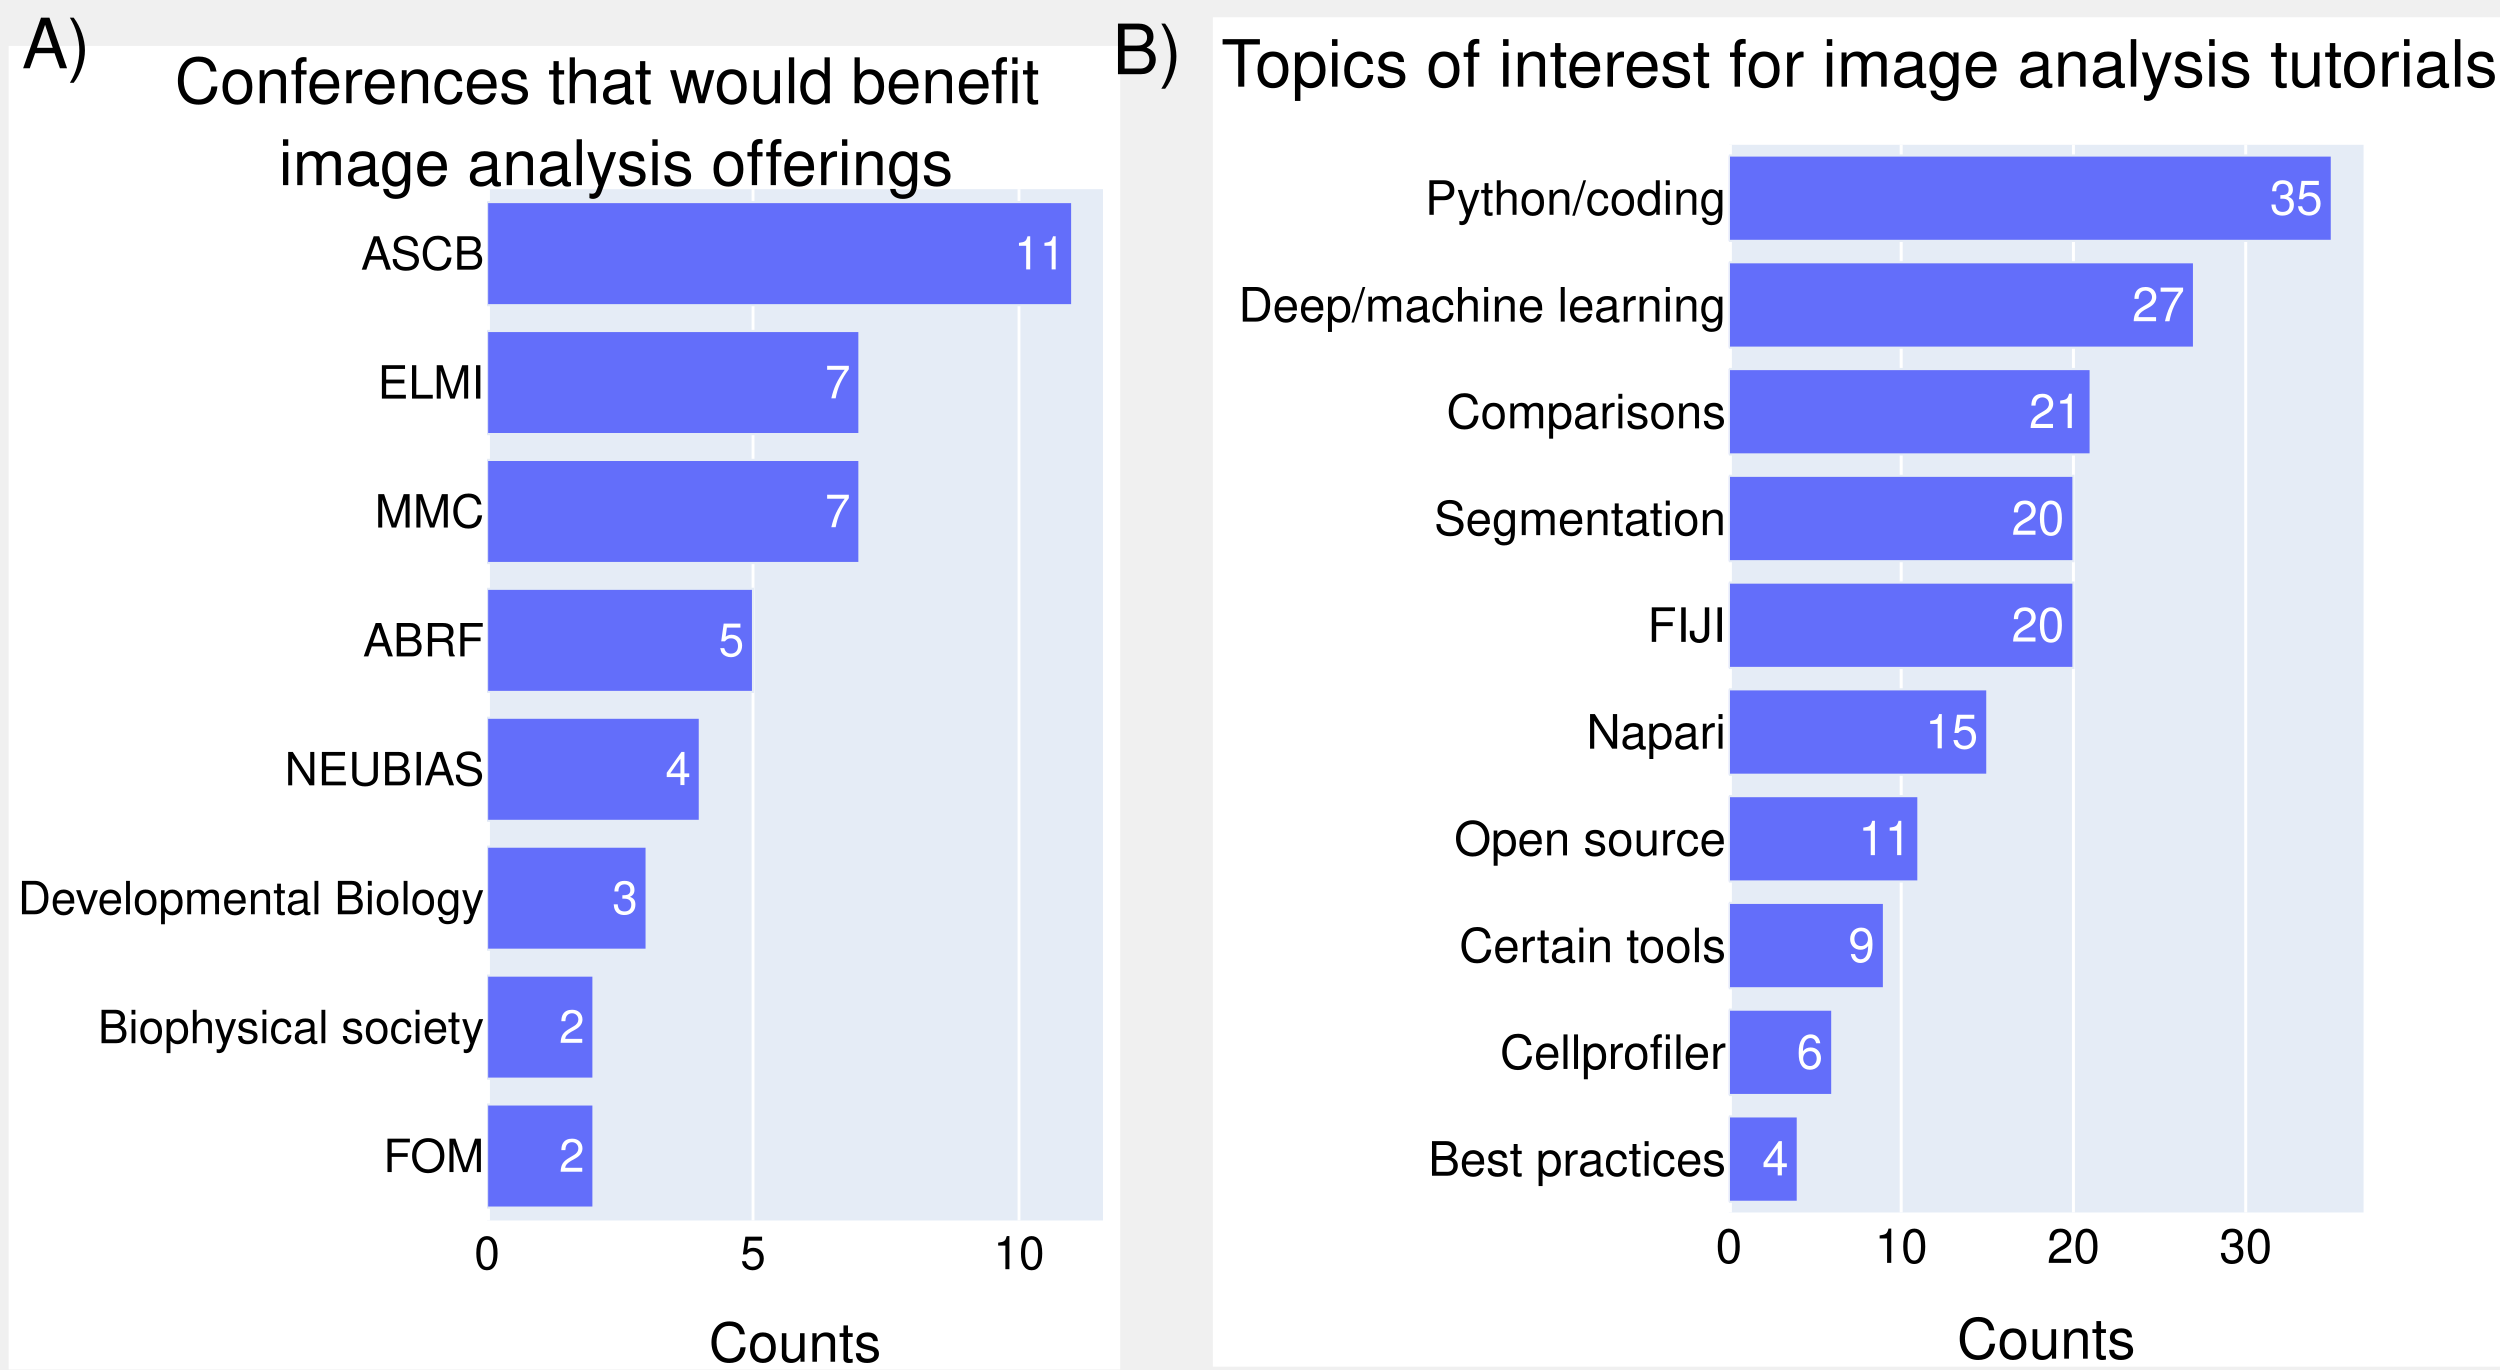
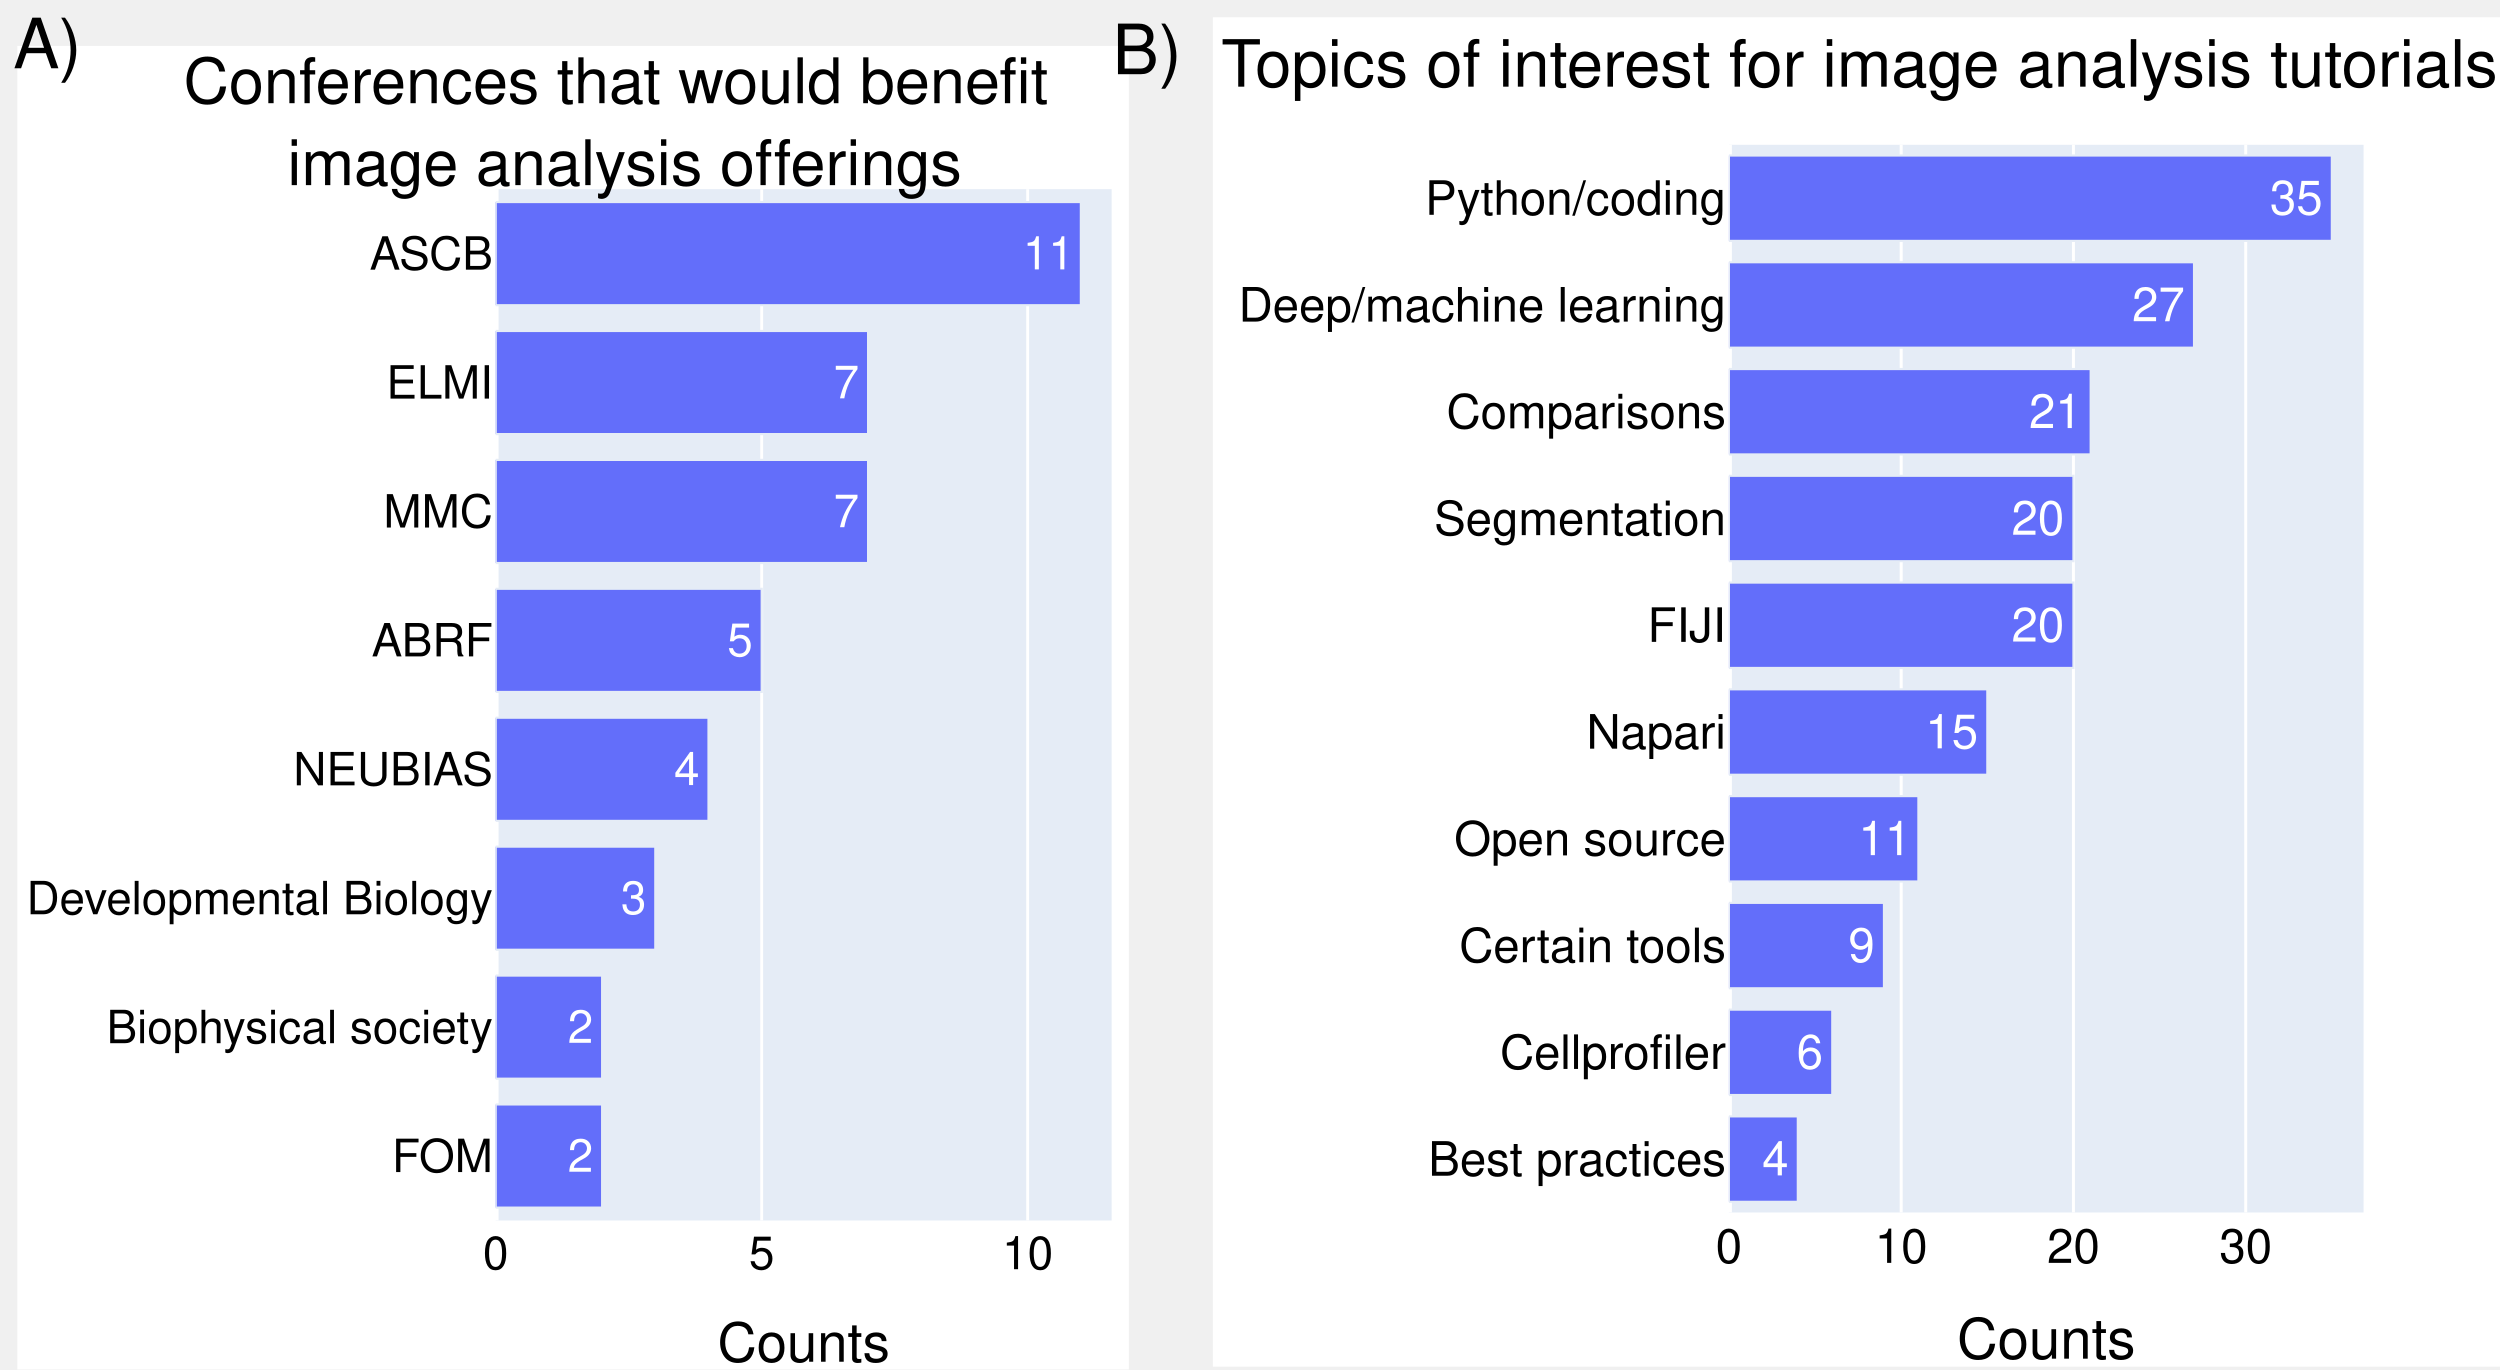
<svg xmlns="http://www.w3.org/2000/svg" width="152.937mm" height="83.777mm" viewBox="0 0 152.937 83.777" version="1.1" id="svg8">
  <defs id="defs2">
    <g id="g3963" class="clips">
      <clipPath class="plotclip" id="clip93781bxyplot">
        <rect id="rect3951" height="260" width="178" x="0" y="0" />
      </clipPath>
      <clipPath id="clip93781bx" class="axesclip">
        <rect id="rect3954" height="400" width="178" y="0" x="342" />
      </clipPath>
      <clipPath id="clip93781by" class="axesclip">
        <rect id="rect3957" height="260" width="600" y="60" x="0" />
      </clipPath>
      <clipPath id="clip93781bxy" class="axesclip">
        <rect id="rect3960" height="260" width="178" y="60" x="342" />
      </clipPath>
    </g>
    <g id="g3965" class="gradients" />
    <g id="g3967" class="patterns" />
    <g id="g4158" class="clips" />
    <clipPath clipPathUnits="userSpaceOnUse" id="clipPath4305">
      <rect id="rect4307" width="515" height="370" x="28" y="-2.4613221e-06" style="stroke-width:1" />
    </clipPath>
    <g id="g4583" class="clips">
      <clipPath class="plotclip" id="clip2b63c5xyplot">
        <rect id="rect4571" height="226" width="340" x="0" y="0" />
      </clipPath>
      <clipPath id="clip2b63c5x" class="axesclip">
        <rect id="rect4574" height="500" width="340" y="0" x="80" />
      </clipPath>
      <clipPath id="clip2b63c5y" class="axesclip">
        <rect id="rect4577" height="226" width="500" y="60" x="0" />
      </clipPath>
      <clipPath id="clip2b63c5xy" class="axesclip">
        <rect id="rect4580" height="226" width="340" y="60" x="80" />
      </clipPath>
    </g>
    <g id="g4585" class="gradients" />
    <g id="g4587" class="patterns" />
    <g id="g4802" class="clips" />
    <clipPath clipPathUnits="userSpaceOnUse" id="clipPath4961">
      <rect id="rect4963" width="490" height="461" x="-2.519685e-06" y="-3.7211646e-06" style="stroke-width:1" />
    </clipPath>
    <g id="g5540" class="clips">
      <clipPath class="plotclip" id="clipbf42a6xyplot">
        <rect id="rect5528" height="245" width="340" x="0" y="0" />
      </clipPath>
      <clipPath id="clipbf42a6x" class="axesclip">
        <rect id="rect5531" height="600" width="340" y="0" x="80" />
      </clipPath>
      <clipPath id="clipbf42a6y" class="axesclip">
        <rect id="rect5534" height="245" width="500" y="60" x="0" />
      </clipPath>
      <clipPath id="clipbf42a6xy" class="axesclip">
        <rect id="rect5537" height="245" width="340" y="60" x="80" />
      </clipPath>
    </g>
    <g id="g5542" class="gradients" />
    <g id="g5544" class="patterns" />
    <g id="g5751" class="clips" />
    <clipPath clipPathUnits="userSpaceOnUse" id="clipPath5903">
      <rect id="rect5905" width="422" height="508" x="14" y="51" style="stroke-width:1" />
    </clipPath>
    <g id="g7553" class="clips">
      <clipPath class="plotclip" id="clip1ee996xyplot">
        <rect id="rect7541" height="245" width="340" x="0" y="0" />
      </clipPath>
      <clipPath id="clip1ee996x" class="axesclip">
        <rect id="rect7544" height="600" width="340" y="0" x="80" />
      </clipPath>
      <clipPath id="clip1ee996y" class="axesclip">
        <rect id="rect7547" height="245" width="500" y="60" x="0" />
      </clipPath>
      <clipPath id="clip1ee996xy" class="axesclip">
        <rect id="rect7550" height="245" width="340" y="60" x="80" />
      </clipPath>
    </g>
    <g id="g7555" class="gradients" />
    <g id="g7557" class="patterns" />
    <g id="g7764" class="clips" />
    <clipPath clipPathUnits="userSpaceOnUse" id="clipPath7925">
      <rect id="rect7927" width="409" height="550" x="15" y="12" style="stroke-width:0.959" />
    </clipPath>
    <g id="g8179" class="clips">
      <clipPath class="plotclip" id="clip93781bxyplot-8">
        <rect id="rect8167" height="260" width="178" x="0" y="0" />
      </clipPath>
      <clipPath id="clip93781bx-6" class="axesclip">
        <rect id="rect8170" height="400" width="178" y="0" x="342" />
      </clipPath>
      <clipPath id="clip93781by-0" class="axesclip">
        <rect id="rect8173" height="260" width="600" y="60" x="0" />
      </clipPath>
      <clipPath id="clip93781bxy-3" class="axesclip">
        <rect id="rect8176" height="260" width="178" y="60" x="342" />
      </clipPath>
    </g>
    <g id="g8181" class="gradients" />
    <g id="g8183" class="patterns" />
    <g id="g8374" class="clips" />
    <clipPath clipPathUnits="userSpaceOnUse" id="clipPath8521">
      <rect id="rect8523" width="486" height="351" x="38" y="17" style="stroke-width:0.967" />
    </clipPath>
    <g id="g9240" class="clips">
      <clipPath class="plotclip" id="clipec295cxyplot">
        <rect id="rect9228" height="231" width="419" x="0" y="0" />
      </clipPath>
      <clipPath id="clipec295cx" class="axesclip">
        <rect id="rect9231" height="500" width="419" y="0" x="80" />
      </clipPath>
      <clipPath id="clipec295cy" class="axesclip">
        <rect id="rect9234" height="231" width="600" y="60" x="0" />
      </clipPath>
      <clipPath id="clipec295cxy" class="axesclip">
        <rect id="rect9237" height="231" width="419" y="60" x="80" />
      </clipPath>
    </g>
    <g id="g9242" class="gradients" />
    <g id="g9244" class="patterns" />
    <g id="g9435" class="clips" />
    <clipPath clipPathUnits="userSpaceOnUse" id="clipPath9582">
      <rect id="rect9584" width="575" height="436" x="8" y="21" style="stroke-width:0.967" />
    </clipPath>
    <g id="g9836" class="clips">
      <clipPath class="plotclip" id="clipbd0caexyplot">
        <rect id="rect9824" height="190" width="340" x="0" y="0" />
      </clipPath>
      <clipPath id="clipbd0caex" class="axesclip">
        <rect id="rect9827" height="600" width="340" y="0" x="80" />
      </clipPath>
      <clipPath id="clipbd0caey" class="axesclip">
        <rect id="rect9830" height="190" width="500" y="60" x="0" />
      </clipPath>
      <clipPath id="clipbd0caexy" class="axesclip">
        <rect id="rect9833" height="190" width="340" y="60" x="80" />
      </clipPath>
    </g>
    <g id="g9838" class="gradients" />
    <g id="g9840" class="patterns" />
    <g id="g10031" class="clips" />
    <clipPath clipPathUnits="userSpaceOnUse" id="clipPath10178">
      <rect id="rect10180" width="410" height="532" x="10" y="27" style="stroke-width:0.955" />
    </clipPath>
    <g id="g10432" class="clips">
      <clipPath class="plotclip" id="clip1df087xyplot">
        <rect id="rect10420" height="460" width="78" x="0" y="0" />
      </clipPath>
      <clipPath id="clip1df087x" class="axesclip">
        <rect id="rect10423" height="600" width="78" y="0" x="342" />
      </clipPath>
      <clipPath id="clip1df087y" class="axesclip">
        <rect id="rect10426" height="460" width="500" y="60" x="0" />
      </clipPath>
      <clipPath id="clip1df087xy" class="axesclip">
        <rect id="rect10429" height="460" width="78" y="60" x="342" />
      </clipPath>
    </g>
    <g id="g10434" class="gradients" />
    <g id="g10436" class="patterns" />
    <g id="g10627" class="clips" />
    <g id="g11022" class="clips">
      <clipPath class="plotclip" id="clip2260e9xyplot">
        <rect id="rect11010" height="460" width="178" x="0" y="0" />
      </clipPath>
      <clipPath id="clip2260e9x" class="axesclip">
        <rect id="rect11013" height="600" width="178" y="0" x="342" />
      </clipPath>
      <clipPath id="clip2260e9y" class="axesclip">
        <rect id="rect11016" height="460" width="600" y="60" x="0" />
      </clipPath>
      <clipPath id="clip2260e9xy" class="axesclip">
        <rect id="rect11019" height="460" width="178" y="60" x="342" />
      </clipPath>
    </g>
    <g id="g11024" class="gradients" />
    <g id="g11026" class="patterns" />
    <g id="g11217" class="clips" />
    <clipPath clipPathUnits="userSpaceOnUse" id="clipPath11364">
      <rect id="rect11366" width="484" height="542" x="38" y="27" style="stroke-width:0.945" />
    </clipPath>
    <g id="g11618" class="clips">
      <clipPath class="plotclip" id="clip62767dxyplot">
        <rect id="rect11606" height="331" width="419" x="0" y="0" />
      </clipPath>
      <clipPath id="clip62767dx" class="axesclip">
        <rect id="rect11609" height="600" width="419" y="0" x="80" />
      </clipPath>
      <clipPath id="clip62767dy" class="axesclip">
        <rect id="rect11612" height="331" width="600" y="60" x="0" />
      </clipPath>
      <clipPath id="clip62767dxy" class="axesclip">
        <rect id="rect11615" height="331" width="419" y="60" x="80" />
      </clipPath>
    </g>
    <g id="g11620" class="gradients" />
    <g id="g11622" class="patterns" />
    <g id="g11813" class="clips" />
    <g id="g12210" class="clips">
      <clipPath class="plotclip" id="clipf5e956xyplot">
        <rect id="rect12198" height="331" width="419" x="0" y="0" />
      </clipPath>
      <clipPath id="clipf5e956x" class="axesclip">
        <rect id="rect12201" height="600" width="419" y="0" x="80" />
      </clipPath>
      <clipPath id="clipf5e956y" class="axesclip">
        <rect id="rect12204" height="331" width="600" y="60" x="0" />
      </clipPath>
      <clipPath id="clipf5e956xy" class="axesclip">
        <rect id="rect12207" height="331" width="419" y="60" x="80" />
      </clipPath>
    </g>
    <g id="g12212" class="gradients" />
    <g id="g12214" class="patterns" />
    <g id="g12405" class="clips" />
    <clipPath clipPathUnits="userSpaceOnUse" id="clipPath12552">
      <rect id="rect12554" width="574" height="531" x="10" y="26" style="stroke-width:0.961" />
    </clipPath>
    <g id="g12866" class="clips">
      <clipPath class="plotclip" id="clipe8a433xyplot">
        <rect id="rect12854" height="209" width="329" x="0" y="0" />
      </clipPath>
      <clipPath id="clipe8a433x" class="axesclip">
        <rect id="rect12857" height="500" width="329" y="0" x="80" />
      </clipPath>
      <clipPath id="clipe8a433y" class="axesclip">
        <rect id="rect12860" height="209" width="500" y="60" x="0" />
      </clipPath>
      <clipPath id="clipe8a433xy" class="axesclip">
        <rect id="rect12863" height="209" width="329" y="60" x="80" />
      </clipPath>
    </g>
    <g id="g12868" class="gradients" />
    <g id="g12870" class="patterns" />
    <g id="g13077" class="clips" />
    <clipPath clipPathUnits="userSpaceOnUse" id="clipPath13242">
      <rect id="rect13244" width="466.037" height="450.583" x="16" y="8.329" style="stroke-width:0.97" />
    </clipPath>
    <g id="g13985" class="clips">
      <clipPath class="plotclip" id="clip7760eaxyplot">
        <rect id="rect13973" height="267" width="340" x="0" y="0" />
      </clipPath>
      <clipPath id="clip7760eax" class="axesclip">
        <rect id="rect13976" height="500" width="340" y="0" x="80" />
      </clipPath>
      <clipPath id="clip7760eay" class="axesclip">
        <rect id="rect13979" height="267" width="500" y="60" x="0" />
      </clipPath>
      <clipPath id="clip7760eaxy" class="axesclip">
        <rect id="rect13982" height="267" width="340" y="60" x="80" />
      </clipPath>
    </g>
    <g id="g13987" class="gradients" />
    <g id="g13989" class="patterns" />
    <g id="g14204" class="clips" />
    <clipPath clipPathUnits="userSpaceOnUse" id="clipPath14363">
      <rect id="rect14365" width="469.396" height="454.242" x="14.32" y="8" style="stroke-width:0.978" />
    </clipPath>
    <g id="g14617" class="clips">
      <clipPath class="plotclip" id="clip7c3db4xyplot">
        <rect id="rect14605" height="331" width="419" x="0" y="0" />
      </clipPath>
      <clipPath id="clip7c3db4x" class="axesclip">
        <rect id="rect14608" height="600" width="419" y="0" x="80" />
      </clipPath>
      <clipPath id="clip7c3db4y" class="axesclip">
        <rect id="rect14611" height="331" width="600" y="60" x="0" />
      </clipPath>
      <clipPath id="clip7c3db4xy" class="axesclip">
        <rect id="rect14614" height="331" width="419" y="60" x="80" />
      </clipPath>
    </g>
    <g id="g14619" class="gradients" />
    <g id="g14621" class="patterns" />
    <g id="g14812" class="clips" />
    <clipPath clipPathUnits="userSpaceOnUse" id="clipPath14959">
      <rect id="rect14961" width="575" height="532" x="9.037" y="26.242" style="stroke-width:0.991" />
    </clipPath>
    <g id="g11484" class="clips">
      <clipPath class="plotclip" id="clipb936a2xyplot">
        <rect id="rect11472" height="214" width="340" x="0" y="0" />
      </clipPath>
      <clipPath id="clipb936a2x" class="axesclip">
        <rect id="rect11475" height="500" width="340" y="0" x="80" />
      </clipPath>
      <clipPath id="clipb936a2y" class="axesclip">
        <rect id="rect11478" height="214" width="500" y="100" x="0" />
      </clipPath>
      <clipPath id="clipb936a2xy" class="axesclip">
        <rect id="rect11481" height="214" width="340" y="100" x="80" />
      </clipPath>
    </g>
    <g id="g11486" class="gradients" />
    <g id="g11488" class="patterns" />
    <g id="g11703" class="clips" />
    <clipPath clipPathUnits="userSpaceOnUse" id="clipPath1114">
      <rect id="rect1116" width="464.098" height="494.097" x="3.2447857e-05" y="1.3402037e-06" style="stroke-width:1.603" />
    </clipPath>
    <g id="g7270" class="clips">
      <clipPath class="plotclip" id="clipffeefaxyplot">
        <rect id="rect7258" height="360" width="215" x="0" y="0" />
      </clipPath>
      <clipPath id="clipffeefax" class="axesclip">
        <rect id="rect7261" height="500" width="215" y="0" x="205" />
      </clipPath>
      <clipPath id="clipffeefay" class="axesclip">
        <rect id="rect7264" height="360" width="500" y="60" x="0" />
      </clipPath>
      <clipPath id="clipffeefaxy" class="axesclip">
        <rect id="rect7267" height="360" width="215" y="60" x="205" />
      </clipPath>
    </g>
    <g id="g7272" class="gradients" />
    <g id="g7274" class="patterns" />
    <g id="g7463" class="clips" />
    <clipPath clipPathUnits="userSpaceOnUse" id="clipPath7615">
      <rect id="rect7617" width="388" height="462" x="38" y="10" style="stroke-width:0.918" />
    </clipPath>
    <g id="g7917" class="clips">
      <clipPath class="plotclip" id="clip5636c6xyplot">
        <rect id="rect7905" height="360" width="514" x="0" y="0" />
      </clipPath>
      <clipPath id="clip5636c6x" class="axesclip">
        <rect id="rect7908" height="500" width="514" y="0" x="206" />
      </clipPath>
      <clipPath id="clip5636c6y" class="axesclip">
        <rect id="rect7911" height="360" width="800" y="60" x="0" />
      </clipPath>
      <clipPath id="clip5636c6xy" class="axesclip">
        <rect id="rect7914" height="360" width="514" y="60" x="206" />
      </clipPath>
    </g>
    <g id="g7919" class="gradients" />
    <g id="g7921" class="patterns" />
    <g id="g8160" class="clips" />
    <g id="g8603" class="clips">
      <clipPath class="plotclip" id="clip08eb60xyplot">
        <rect id="rect8591" height="360" width="214" x="0" y="0" />
      </clipPath>
      <clipPath id="clip08eb60x" class="axesclip">
        <rect id="rect8594" height="500" width="214" y="0" x="206" />
      </clipPath>
      <clipPath id="clip08eb60y" class="axesclip">
        <rect id="rect8597" height="360" width="500" y="60" x="0" />
      </clipPath>
      <clipPath id="clip08eb60xy" class="axesclip">
        <rect id="rect8600" height="360" width="214" y="60" x="206" />
      </clipPath>
    </g>
    <g id="g8605" class="gradients" />
    <g id="g8607" class="patterns" />
    <g id="g8822" class="clips" />
    <clipPath clipPathUnits="userSpaceOnUse" id="clipPath8981">
      <rect id="rect8983" width="434" height="455" x="32" y="17" style="stroke-width:0.984" />
    </clipPath>
  </defs>
  <g id="layer1" transform="translate(-2.237291,-5.55939)">
-     <g id="g7611" transform="matrix(0.1752524,0,0,0.1752524,-3.893131,6.616794)" clip-path="url(#clipPath7615)">
+     <g id="g7611" transform="matrix(0.1752524,0,0,0.1752524,-3.363965,6.616794)" clip-path="url(#clipPath7615)">
      <rect id="rect7256" style="fill:#ffffff;fill-opacity:1" height="500" width="500" y="0" x="0" />
      <g id="g7279" class="bglayer">
        <rect id="rect7277" style="fill:#e5ecf6;fill-opacity:1;stroke-width:0" height="360" width="215" y="60" x="205" class="bg" />
      </g>
      <g id="g7285" class="layer-below">
        <g id="g7281" class="imagelayer" />
        <g id="g7283" class="shapelayer" />
      </g>
      <g id="g7441" class="cartesianlayer">
        <g id="g7439" class="subplot xy">
          <g id="g7291" class="layer-subplot">
            <g id="g7287" class="shapelayer" />
            <g id="g7289" class="imagelayer" />
          </g>
          <g id="g7297" class="minor-gridlayer">
            <g id="g7293" class="x" />
            <g id="g7295" class="y" />
          </g>
          <g id="g7307" class="gridlayer">
            <g id="g7303" class="x">
              <path id="path7299" style="stroke:#ffffff;stroke-width:1px;stroke-opacity:1" d="M 0,60 V 420" transform="translate(297.84)" class="xgrid crisp" />
              <path id="path7301" style="stroke:#ffffff;stroke-width:1px;stroke-opacity:1" d="M 0,60 V 420" transform="translate(390.68)" class="xgrid crisp" />
            </g>
            <g id="g7305" class="y" />
          </g>
          <g id="g7311" class="zerolinelayer">
            <path id="path7309" style="stroke:#ffffff;stroke-width:2px;stroke-opacity:1" d="M 0,60 V 420" transform="translate(205)" class="xzl zl crisp" />
          </g>
          <path id="path7313" class="xlines-below" d="" />
          <path id="path7315" class="ylines-below" d="" />
          <g id="g7317" class="overlines-below" />
          <g id="g7319" class="xaxislayer-below" />
          <g id="g7321" class="yaxislayer-below" />
          <g id="g7323" class="overaxes-below" />
          <g id="g7379" clip-path="url(#clipffeefaxyplot)" transform="translate(205,60)" class="plot">
            <g id="g7377" class="barlayer mlayer">
              <g id="g7375" style="opacity:1" class="trace bars">
                <g id="g7373" class="points">
                  <g id="g7329" class="point">
                    <path id="path7325" style="opacity:1;vector-effect:non-scaling-stroke;fill:#636efa;fill-opacity:1;stroke:#e5ecf6;stroke-width:0.5px;stroke-opacity:1" d="m 0,40.5 v -36 h 204.25 v 36 z" />
                    <text id="text7327" transform="translate(192.9375,28)" style="font-size:16px;font-family:Helvetica;text-anchor:middle;white-space:pre;fill:#ffffff;fill-opacity:1" y="0" x="0" data-notex="1" class="bartext bartext-inside">11</text>
                  </g>
                  <g id="g7335" class="point">
                    <path id="path7331" style="opacity:1;vector-effect:non-scaling-stroke;fill:#636efa;fill-opacity:1;stroke:#e5ecf6;stroke-width:0.5px;stroke-opacity:1" d="m 0,130.5 v -36 h 129.98 v 36 z" />
                    <text id="text7333" transform="translate(122.4175,118)" style="font-size:16px;font-family:Helvetica;text-anchor:middle;white-space:pre;fill:#ffffff;fill-opacity:1" y="0" x="0" data-notex="1" class="bartext bartext-inside">7</text>
                  </g>
                  <g id="g7341" class="point">
                    <path id="path7337" style="opacity:1;vector-effect:non-scaling-stroke;fill:#636efa;fill-opacity:1;stroke:#e5ecf6;stroke-width:0.5px;stroke-opacity:1" d="m 0,85.5 v -36 h 129.98 v 36 z" />
                    <text id="text7339" transform="translate(122.4175,73)" style="font-size:16px;font-family:Helvetica;text-anchor:middle;white-space:pre;fill:#ffffff;fill-opacity:1" y="0" x="0" data-notex="1" class="bartext bartext-inside">7</text>
                  </g>
                  <g id="g7347" class="point">
                    <path id="path7343" style="opacity:1;vector-effect:non-scaling-stroke;fill:#636efa;fill-opacity:1;stroke:#e5ecf6;stroke-width:0.5px;stroke-opacity:1" d="m 0,175.5 v -36 h 92.84 v 36 z" />
                    <text id="text7345" transform="translate(85.2775,163)" style="font-size:16px;font-family:Helvetica;text-anchor:middle;white-space:pre;fill:#ffffff;fill-opacity:1" y="0" x="0" data-notex="1" class="bartext bartext-inside">5</text>
                  </g>
                  <g id="g7353" class="point">
                    <path id="path7349" style="opacity:1;vector-effect:non-scaling-stroke;fill:#636efa;fill-opacity:1;stroke:#e5ecf6;stroke-width:0.5px;stroke-opacity:1" d="m 0,220.5 v -36 h 74.27 v 36 z" />
                    <text id="text7351" transform="translate(66.7075,208)" style="font-size:16px;font-family:Helvetica;text-anchor:middle;white-space:pre;fill:#ffffff;fill-opacity:1" y="0" x="0" data-notex="1" class="bartext bartext-inside">4</text>
                  </g>
                  <g id="g7359" class="point">
                    <path id="path7355" style="opacity:1;vector-effect:non-scaling-stroke;fill:#636efa;fill-opacity:1;stroke:#e5ecf6;stroke-width:0.5px;stroke-opacity:1" d="m 0,355.5 v -36 h 37.14 v 36 z" />
                    <text id="text7357" transform="translate(29.5775,343)" style="font-size:16px;font-family:Helvetica;text-anchor:middle;white-space:pre;fill:#ffffff;fill-opacity:1" y="0" x="0" data-notex="1" class="bartext bartext-inside">2</text>
                  </g>
                  <g id="g7365" class="point">
                    <path id="path7361" style="opacity:1;vector-effect:non-scaling-stroke;fill:#636efa;fill-opacity:1;stroke:#e5ecf6;stroke-width:0.5px;stroke-opacity:1" d="m 0,310.5 v -36 h 37.14 v 36 z" />
                    <text id="text7363" transform="translate(29.5775,298)" style="font-size:16px;font-family:Helvetica;text-anchor:middle;white-space:pre;fill:#ffffff;fill-opacity:1" y="0" x="0" data-notex="1" class="bartext bartext-inside">2</text>
                  </g>
                  <g id="g7371" class="point">
                    <path id="path7367" style="opacity:1;vector-effect:non-scaling-stroke;fill:#636efa;fill-opacity:1;stroke:#e5ecf6;stroke-width:0.5px;stroke-opacity:1" d="m 0,265.5 v -36 h 55.7 v 36 z" />
                    <text id="text7369" transform="translate(48.1375,253)" style="font-size:16px;font-family:Helvetica;text-anchor:middle;white-space:pre;fill:#ffffff;fill-opacity:1" y="0" x="0" data-notex="1" class="bartext bartext-inside">3</text>
                  </g>
                </g>
              </g>
            </g>
          </g>
          <g id="g7381" class="overplot" />
          <path id="path7383" style="fill:none" d="M 0,0" class="xlines-above crisp" />
          <path id="path7385" style="fill:none" d="M 0,0" class="ylines-above crisp" />
          <g id="g7387" class="overlines-above" />
          <g id="g7401" class="xaxislayer-above">
            <g id="g7391" class="xtick">
              <text id="text7389" style="font-size:16px;font-family:Helvetica;text-anchor:middle;white-space:pre;opacity:1;fill:#000000;fill-opacity:1" transform="translate(205)" y="437" x="0">0</text>
            </g>
            <g id="g7395" class="xtick">
              <text id="text7393" transform="translate(297.84)" style="font-size:16px;font-family:Helvetica;text-anchor:middle;white-space:pre;opacity:1;fill:#000000;fill-opacity:1" y="437" x="0">5</text>
            </g>
            <g id="g7399" class="xtick">
              <text id="text7397" transform="translate(390.68)" style="font-size:16px;font-family:Helvetica;text-anchor:middle;white-space:pre;opacity:1;fill:#000000;fill-opacity:1" y="437" x="0">10</text>
            </g>
          </g>
          <g id="g7435" class="yaxislayer-above">
            <g id="g7405" class="ytick">
              <text id="text7403" style="font-size:16px;font-family:Helvetica;text-anchor:end;white-space:pre;opacity:1;fill:#000000;fill-opacity:1" transform="translate(0,397.5)" y="5.6" x="204">FOM</text>
            </g>
            <g id="g7409" class="ytick">
              <text id="text7407" style="font-size:16px;font-family:Helvetica;text-anchor:end;white-space:pre;opacity:1;fill:#000000;fill-opacity:1" transform="translate(0,352.5)" y="5.6" x="204">Biophysical society</text>
            </g>
            <g id="g7413" class="ytick">
              <text id="text7411" style="font-size:16px;font-family:Helvetica;text-anchor:end;white-space:pre;opacity:1;fill:#000000;fill-opacity:1" transform="translate(0,307.5)" y="5.6" x="204">Developmental Biology</text>
            </g>
            <g id="g7417" class="ytick">
              <text id="text7415" style="font-size:16px;font-family:Helvetica;text-anchor:end;white-space:pre;opacity:1;fill:#000000;fill-opacity:1" transform="translate(0,262.5)" y="5.6" x="204">NEUBIAS</text>
            </g>
            <g id="g7421" class="ytick">
              <text id="text7419" style="font-size:16px;font-family:Helvetica;text-anchor:end;white-space:pre;opacity:1;fill:#000000;fill-opacity:1" transform="translate(0,217.5)" y="5.6" x="204">ABRF</text>
            </g>
            <g id="g7425" class="ytick">
              <text id="text7423" style="font-size:16px;font-family:Helvetica;text-anchor:end;white-space:pre;opacity:1;fill:#000000;fill-opacity:1" transform="translate(0,172.5)" y="5.6" x="204">MMC</text>
            </g>
            <g id="g7429" class="ytick">
              <text id="text7427" style="font-size:16px;font-family:Helvetica;text-anchor:end;white-space:pre;opacity:1;fill:#000000;fill-opacity:1" transform="translate(0,127.5)" y="5.6" x="204">ELMI</text>
            </g>
            <g id="g7433" class="ytick">
              <text id="text7431" style="font-size:16px;font-family:Helvetica;text-anchor:end;white-space:pre;opacity:1;fill:#000000;fill-opacity:1" transform="translate(0,82.5)" y="5.6" x="204">ASCB</text>
            </g>
          </g>
          <g id="g7437" class="overaxes-above" />
        </g>
      </g>
      <g id="g7443" class="polarlayer" />
      <g id="g7445" class="smithlayer" />
      <g id="g7447" class="ternarylayer" />
      <g id="g7449" class="geolayer" />
      <g id="g7451" class="funnelarealayer" />
      <g id="g7453" class="pielayer" />
      <g id="g7455" class="iciclelayer" />
      <g id="g7457" class="treemaplayer" />
      <g id="g7459" class="sunburstlayer" />
      <g id="g7461" class="glimages" />
      <g id="g7470" class="layer-above">
        <g id="g7466" class="imagelayer" />
        <g id="g7468" class="shapelayer" />
      </g>
      <g id="g7486" class="infolayer">
        <g id="g7478" class="g-gtitle">
          <text id="text7476" style="font-weight:normal;font-size:22px;font-family:Helvetica;text-anchor:middle;white-space:pre;opacity:1;fill:#000000" dy="0em" y="30" x="250" class="gtitle">
            <tspan id="tspan7472" y="30" x="250" dy="0em" class="line">Conferences that would benefit </tspan>
            <tspan id="tspan7474" y="30" x="250" dy="1.3em" class="line"> image analysis offerings</tspan>
          </text>
        </g>
        <g id="g7482" class="g-xtitle">
          <text id="text7480" style="font-weight:normal;font-size:19px;font-family:Helvetica;text-anchor:middle;white-space:pre;opacity:1;fill:#000000" y="469.3" x="312.5" class="xtitle">Counts</text>
        </g>
        <g id="g7484" class="g-ytitle" />
      </g>
    </g>
    <g id="g8977" transform="matrix(0.1814286,0,0,0.1814286,70.62879,3.532737)" clip-path="url(#clipPath8981)">
      <rect id="rect8589" style="fill:#ffffff;fill-opacity:1" height="500" width="500" y="0" x="0" />
      <g id="g8612" class="bglayer">
        <rect id="rect8610" style="fill:#e5ecf6;fill-opacity:1;stroke-width:0" height="360" width="214" y="60" x="206" class="bg" />
      </g>
      <g id="g8618" class="layer-below">
        <g id="g8614" class="imagelayer" />
        <g id="g8616" class="shapelayer" />
      </g>
      <g id="g8800" class="cartesianlayer">
        <g id="g8798" class="subplot xy">
          <g id="g8624" class="layer-subplot">
            <g id="g8620" class="shapelayer" />
            <g id="g8622" class="imagelayer" />
          </g>
          <g id="g8630" class="minor-gridlayer">
            <g id="g8626" class="x" />
            <g id="g8628" class="y" />
          </g>
          <g id="g8642" class="gridlayer">
            <g id="g8638" class="x">
              <path id="path8632" style="stroke:#ffffff;stroke-width:1px;stroke-opacity:1" d="M 0,60 V 420" transform="translate(264.09)" class="xgrid crisp" />
              <path id="path8634" style="stroke:#ffffff;stroke-width:1px;stroke-opacity:1" d="M 0,60 V 420" transform="translate(322.17)" class="xgrid crisp" />
              <path id="path8636" style="stroke:#ffffff;stroke-width:1px;stroke-opacity:1" d="M 0,60 V 420" transform="translate(380.26)" class="xgrid crisp" />
            </g>
            <g id="g8640" class="y" />
          </g>
          <g id="g8646" class="zerolinelayer">
            <path id="path8644" style="stroke:#ffffff;stroke-width:2px;stroke-opacity:1" d="M 0,60 V 420" transform="translate(206)" class="xzl zl crisp" />
          </g>
          <path id="path8648" class="xlines-below" d="" />
          <path id="path8650" class="ylines-below" d="" />
          <g id="g8652" class="overlines-below" />
          <g id="g8654" class="xaxislayer-below" />
          <g id="g8656" class="yaxislayer-below" />
          <g id="g8658" class="overaxes-below" />
          <g id="g8726" clip-path="url(#clip08eb60xyplot)" transform="translate(206,60)" class="plot">
            <g id="g8724" class="barlayer mlayer">
              <g id="g8722" style="opacity:1" class="trace bars">
                <g id="g8720" class="points">
                  <g id="g8664" class="point">
                    <path id="path8660" style="opacity:1;vector-effect:non-scaling-stroke;fill:#636efa;fill-opacity:1;stroke:#e5ecf6;stroke-width:0.5px;stroke-opacity:1" d="M 0,32.4 V 3.6 h 203.3 v 28.8 z" />
                    <text id="text8662" transform="translate(191.3,23.5)" style="font-size:16px;font-family:Helvetica;text-anchor:middle;white-space:pre;fill:#ffffff;fill-opacity:1" y="0" x="0" data-notex="1" class="bartext bartext-inside">35</text>
                  </g>
                  <g id="g8670" class="point">
                    <path id="path8666" style="opacity:1;vector-effect:non-scaling-stroke;fill:#636efa;fill-opacity:1;stroke:#e5ecf6;stroke-width:0.5px;stroke-opacity:1" d="M 0,68.4 V 39.6 h 156.83 v 28.8 z" />
                    <text id="text8668" transform="translate(144.83,59.5)" style="font-size:16px;font-family:Helvetica;text-anchor:middle;white-space:pre;fill:#ffffff;fill-opacity:1" y="0" x="0" data-notex="1" class="bartext bartext-inside">27</text>
                  </g>
                  <g id="g8676" class="point">
                    <path id="path8672" style="opacity:1;vector-effect:non-scaling-stroke;fill:#636efa;fill-opacity:1;stroke:#e5ecf6;stroke-width:0.5px;stroke-opacity:1" d="m 0,176.4 v -28.8 h 116.17 v 28.8 z" />
                    <text id="text8674" transform="translate(104.17,167.5)" style="font-size:16px;font-family:Helvetica;text-anchor:middle;white-space:pre;fill:#ffffff;fill-opacity:1" y="0" x="0" data-notex="1" class="bartext bartext-inside">20</text>
                  </g>
                  <g id="g8682" class="point">
                    <path id="path8678" style="opacity:1;vector-effect:non-scaling-stroke;fill:#636efa;fill-opacity:1;stroke:#e5ecf6;stroke-width:0.5px;stroke-opacity:1" d="m 0,248.4 v -28.8 h 63.89 v 28.8 z" />
                    <text id="text8680" transform="translate(52.5775,239.5)" style="font-size:16px;font-family:Helvetica;text-anchor:middle;white-space:pre;fill:#ffffff;fill-opacity:1" y="0" x="0" data-notex="1" class="bartext bartext-inside">11</text>
                  </g>
                  <g id="g8688" class="point">
                    <path id="path8684" style="opacity:1;vector-effect:non-scaling-stroke;fill:#636efa;fill-opacity:1;stroke:#e5ecf6;stroke-width:0.5px;stroke-opacity:1" d="m 0,284.4 v -28.8 h 52.28 v 28.8 z" />
                    <text id="text8686" transform="translate(44.7175,275.5)" style="font-size:16px;font-family:Helvetica;text-anchor:middle;white-space:pre;fill:#ffffff;fill-opacity:1" y="0" x="0" data-notex="1" class="bartext bartext-inside">9</text>
                  </g>
                  <g id="g8694" class="point">
                    <path id="path8690" style="opacity:1;vector-effect:non-scaling-stroke;fill:#636efa;fill-opacity:1;stroke:#e5ecf6;stroke-width:0.5px;stroke-opacity:1" d="m 0,320.4 v -28.8 h 34.85 v 28.8 z" />
                    <text id="text8692" transform="translate(27.2875,311.5)" style="font-size:16px;font-family:Helvetica;text-anchor:middle;white-space:pre;fill:#ffffff;fill-opacity:1" y="0" x="0" data-notex="1" class="bartext bartext-inside">6</text>
                  </g>
                  <g id="g8700" class="point">
                    <path id="path8696" style="opacity:1;vector-effect:non-scaling-stroke;fill:#636efa;fill-opacity:1;stroke:#e5ecf6;stroke-width:0.5px;stroke-opacity:1" d="m 0,356.4 v -28.8 h 23.23 v 28.8 z" />
                    <text id="text8698" transform="translate(15.6675,347.5)" style="font-size:16px;font-family:Helvetica;text-anchor:middle;white-space:pre;fill:#ffffff;fill-opacity:1" y="0" x="0" data-notex="1" class="bartext bartext-inside">4</text>
                  </g>
                  <g id="g8706" class="point">
                    <path id="path8702" style="opacity:1;vector-effect:non-scaling-stroke;fill:#636efa;fill-opacity:1;stroke:#e5ecf6;stroke-width:0.5px;stroke-opacity:1" d="M 0,104.4 V 75.6 h 121.98 v 28.8 z" />
                    <text id="text8704" transform="translate(110.0738,95.5)" style="font-size:16px;font-family:Helvetica;text-anchor:middle;white-space:pre;fill:#ffffff;fill-opacity:1" y="0" x="0" data-notex="1" class="bartext bartext-inside">21</text>
                  </g>
                  <g id="g8712" class="point">
                    <path id="path8708" style="opacity:1;vector-effect:non-scaling-stroke;fill:#636efa;fill-opacity:1;stroke:#e5ecf6;stroke-width:0.5px;stroke-opacity:1" d="m 0,140.4 v -28.8 h 116.17 v 28.8 z" />
                    <text id="text8710" transform="translate(104.17,131.5)" style="font-size:16px;font-family:Helvetica;text-anchor:middle;white-space:pre;fill:#ffffff;fill-opacity:1" y="0" x="0" data-notex="1" class="bartext bartext-inside">20</text>
                  </g>
                  <g id="g8718" class="point">
                    <path id="path8714" style="opacity:1;vector-effect:non-scaling-stroke;fill:#636efa;fill-opacity:1;stroke:#e5ecf6;stroke-width:0.5px;stroke-opacity:1" d="m 0,212.4 v -28.8 h 87.13 v 28.8 z" />
                    <text id="text8716" transform="translate(75.13,203.5)" style="font-size:16px;font-family:Helvetica;text-anchor:middle;white-space:pre;fill:#ffffff;fill-opacity:1" y="0" x="0" data-notex="1" class="bartext bartext-inside">15</text>
                  </g>
                </g>
              </g>
            </g>
          </g>
          <g id="g8728" class="overplot" />
          <path id="path8730" style="fill:none" d="M 0,0" class="xlines-above crisp" />
          <path id="path8732" style="fill:none" d="M 0,0" class="ylines-above crisp" />
          <g id="g8734" class="overlines-above" />
          <g id="g8752" class="xaxislayer-above">
            <g id="g8738" class="xtick">
              <text id="text8736" style="font-size:16px;font-family:Helvetica;text-anchor:middle;white-space:pre;opacity:1;fill:#000000;fill-opacity:1" transform="translate(206)" y="437" x="0">0</text>
            </g>
            <g id="g8742" class="xtick">
              <text id="text8740" transform="translate(264.09)" style="font-size:16px;font-family:Helvetica;text-anchor:middle;white-space:pre;opacity:1;fill:#000000;fill-opacity:1" y="437" x="0">10</text>
            </g>
            <g id="g8746" class="xtick">
              <text id="text8744" transform="translate(322.17)" style="font-size:16px;font-family:Helvetica;text-anchor:middle;white-space:pre;opacity:1;fill:#000000;fill-opacity:1" y="437" x="0">20</text>
            </g>
            <g id="g8750" class="xtick">
              <text id="text8748" transform="translate(380.26)" style="font-size:16px;font-family:Helvetica;text-anchor:middle;white-space:pre;opacity:1;fill:#000000;fill-opacity:1" y="437" x="0">30</text>
            </g>
          </g>
          <g id="g8794" class="yaxislayer-above">
            <g id="g8756" class="ytick">
              <text id="text8754" style="font-size:16px;font-family:Helvetica;text-anchor:end;white-space:pre;opacity:1;fill:#000000;fill-opacity:1" transform="translate(0,402)" y="5.6" x="205">Best practices</text>
            </g>
            <g id="g8760" class="ytick">
              <text id="text8758" style="font-size:16px;font-family:Helvetica;text-anchor:end;white-space:pre;opacity:1;fill:#000000;fill-opacity:1" transform="translate(0,366)" y="5.6" x="205">Cellprofiler</text>
            </g>
            <g id="g8764" class="ytick">
              <text id="text8762" style="font-size:16px;font-family:Helvetica;text-anchor:end;white-space:pre;opacity:1;fill:#000000;fill-opacity:1" transform="translate(0,330)" y="5.6" x="205">Certain tools</text>
            </g>
            <g id="g8768" class="ytick">
              <text id="text8766" style="font-size:16px;font-family:Helvetica;text-anchor:end;white-space:pre;opacity:1;fill:#000000;fill-opacity:1" transform="translate(0,294)" y="5.6" x="205">Open source</text>
            </g>
            <g id="g8772" class="ytick">
              <text id="text8770" style="font-size:16px;font-family:Helvetica;text-anchor:end;white-space:pre;opacity:1;fill:#000000;fill-opacity:1" transform="translate(0,258)" y="5.6" x="205">Napari</text>
            </g>
            <g id="g8776" class="ytick">
              <text id="text8774" style="font-size:16px;font-family:Helvetica;text-anchor:end;white-space:pre;opacity:1;fill:#000000;fill-opacity:1" transform="translate(0,222)" y="5.6" x="205">FIJI</text>
            </g>
            <g id="g8780" class="ytick">
              <text id="text8778" style="font-size:16px;font-family:Helvetica;text-anchor:end;white-space:pre;opacity:1;fill:#000000;fill-opacity:1" transform="translate(0,186)" y="5.6" x="205">Segmentation</text>
            </g>
            <g id="g8784" class="ytick">
              <text id="text8782" style="font-size:16px;font-family:Helvetica;text-anchor:end;white-space:pre;opacity:1;fill:#000000;fill-opacity:1" transform="translate(0,150)" y="5.6" x="205">Comparisons</text>
            </g>
            <g id="g8788" class="ytick">
              <text id="text8786" style="font-size:16px;font-family:Helvetica;text-anchor:end;white-space:pre;opacity:1;fill:#000000;fill-opacity:1" transform="translate(0,114)" y="5.6" x="205">Deep/machine learning</text>
            </g>
            <g id="g8792" class="ytick">
              <text id="text8790" style="font-size:16px;font-family:Helvetica;text-anchor:end;white-space:pre;opacity:1;fill:#000000;fill-opacity:1" transform="translate(0,78)" y="5.6" x="205">Python/coding</text>
            </g>
          </g>
          <g id="g8796" class="overaxes-above" />
        </g>
      </g>
      <g id="g8802" class="polarlayer" />
      <g id="g8804" class="smithlayer" />
      <g id="g8806" class="ternarylayer" />
      <g id="g8808" class="geolayer" />
      <g id="g8810" class="funnelarealayer" />
      <g id="g8812" class="pielayer" />
      <g id="g8814" class="iciclelayer" />
      <g id="g8816" class="treemaplayer" />
      <g id="g8818" class="sunburstlayer" />
      <g id="g8820" class="glimages" />
      <g id="g8829" class="layer-above">
        <g id="g8825" class="imagelayer" />
        <g id="g8827" class="shapelayer" />
      </g>
      <g id="g8841" class="infolayer">
        <g id="g8833" class="g-gtitle">
          <text id="text8831" style="font-weight:normal;font-size:22px;font-family:Helvetica;text-anchor:middle;white-space:pre;opacity:1;fill:#000000" dy="0.7em" y="25" x="250" class="gtitle">Topics of interest for image analysis tutorials</text>
        </g>
        <g id="g8837" class="g-xtitle">
          <text id="text8835" style="font-weight:normal;font-size:19px;font-family:Helvetica;text-anchor:middle;white-space:pre;opacity:1;fill:#000000" y="469.3" x="313" class="xtitle">Counts</text>
        </g>
        <g id="g8839" class="g-ytitle" />
      </g>
    </g>
-     <text xml:space="preserve" style="font-style:normal;font-variant:normal;font-weight:normal;font-stretch:normal;font-size:4.233px;line-height:1.25;font-family:Helvetica;-inkscape-font-specification:Helvetica;letter-spacing:0px;word-spacing:0px;fill:#000000;fill-opacity:1;stroke:none;stroke-width:0.265" x="3.573" y="9.735" id="text12558">
-       <tspan id="tspan12556" x="3.573" y="9.735" style="stroke-width:0.265">A)</tspan>
+     <text xml:space="preserve" style="font-style:normal;font-variant:normal;font-weight:normal;font-stretch:normal;font-size:4.233px;line-height:1.25;font-family:Helvetica;-inkscape-font-specification:Helvetica;letter-spacing:0px;word-spacing:0px;fill:#000000;fill-opacity:1;stroke:none;stroke-width:0.265" x="3.043" y="9.735" id="text12558">
+       <tspan id="tspan12556" x="3.043" y="9.735" style="stroke-width:0.265">A)</tspan>
    </text>
    <text xml:space="preserve" style="font-style:normal;font-variant:normal;font-weight:normal;font-stretch:normal;font-size:4.233px;line-height:1.25;font-family:Helvetica;-inkscape-font-specification:Helvetica;letter-spacing:0px;word-spacing:0px;fill:#000000;fill-opacity:1;stroke:none;stroke-width:0.265" x="70.299" y="10.097" id="text12558-9-2">
      <tspan id="tspan12556-1-9" x="70.299" y="10.097" style="stroke-width:0.265">B)</tspan>
    </text>
  </g>
</svg>
